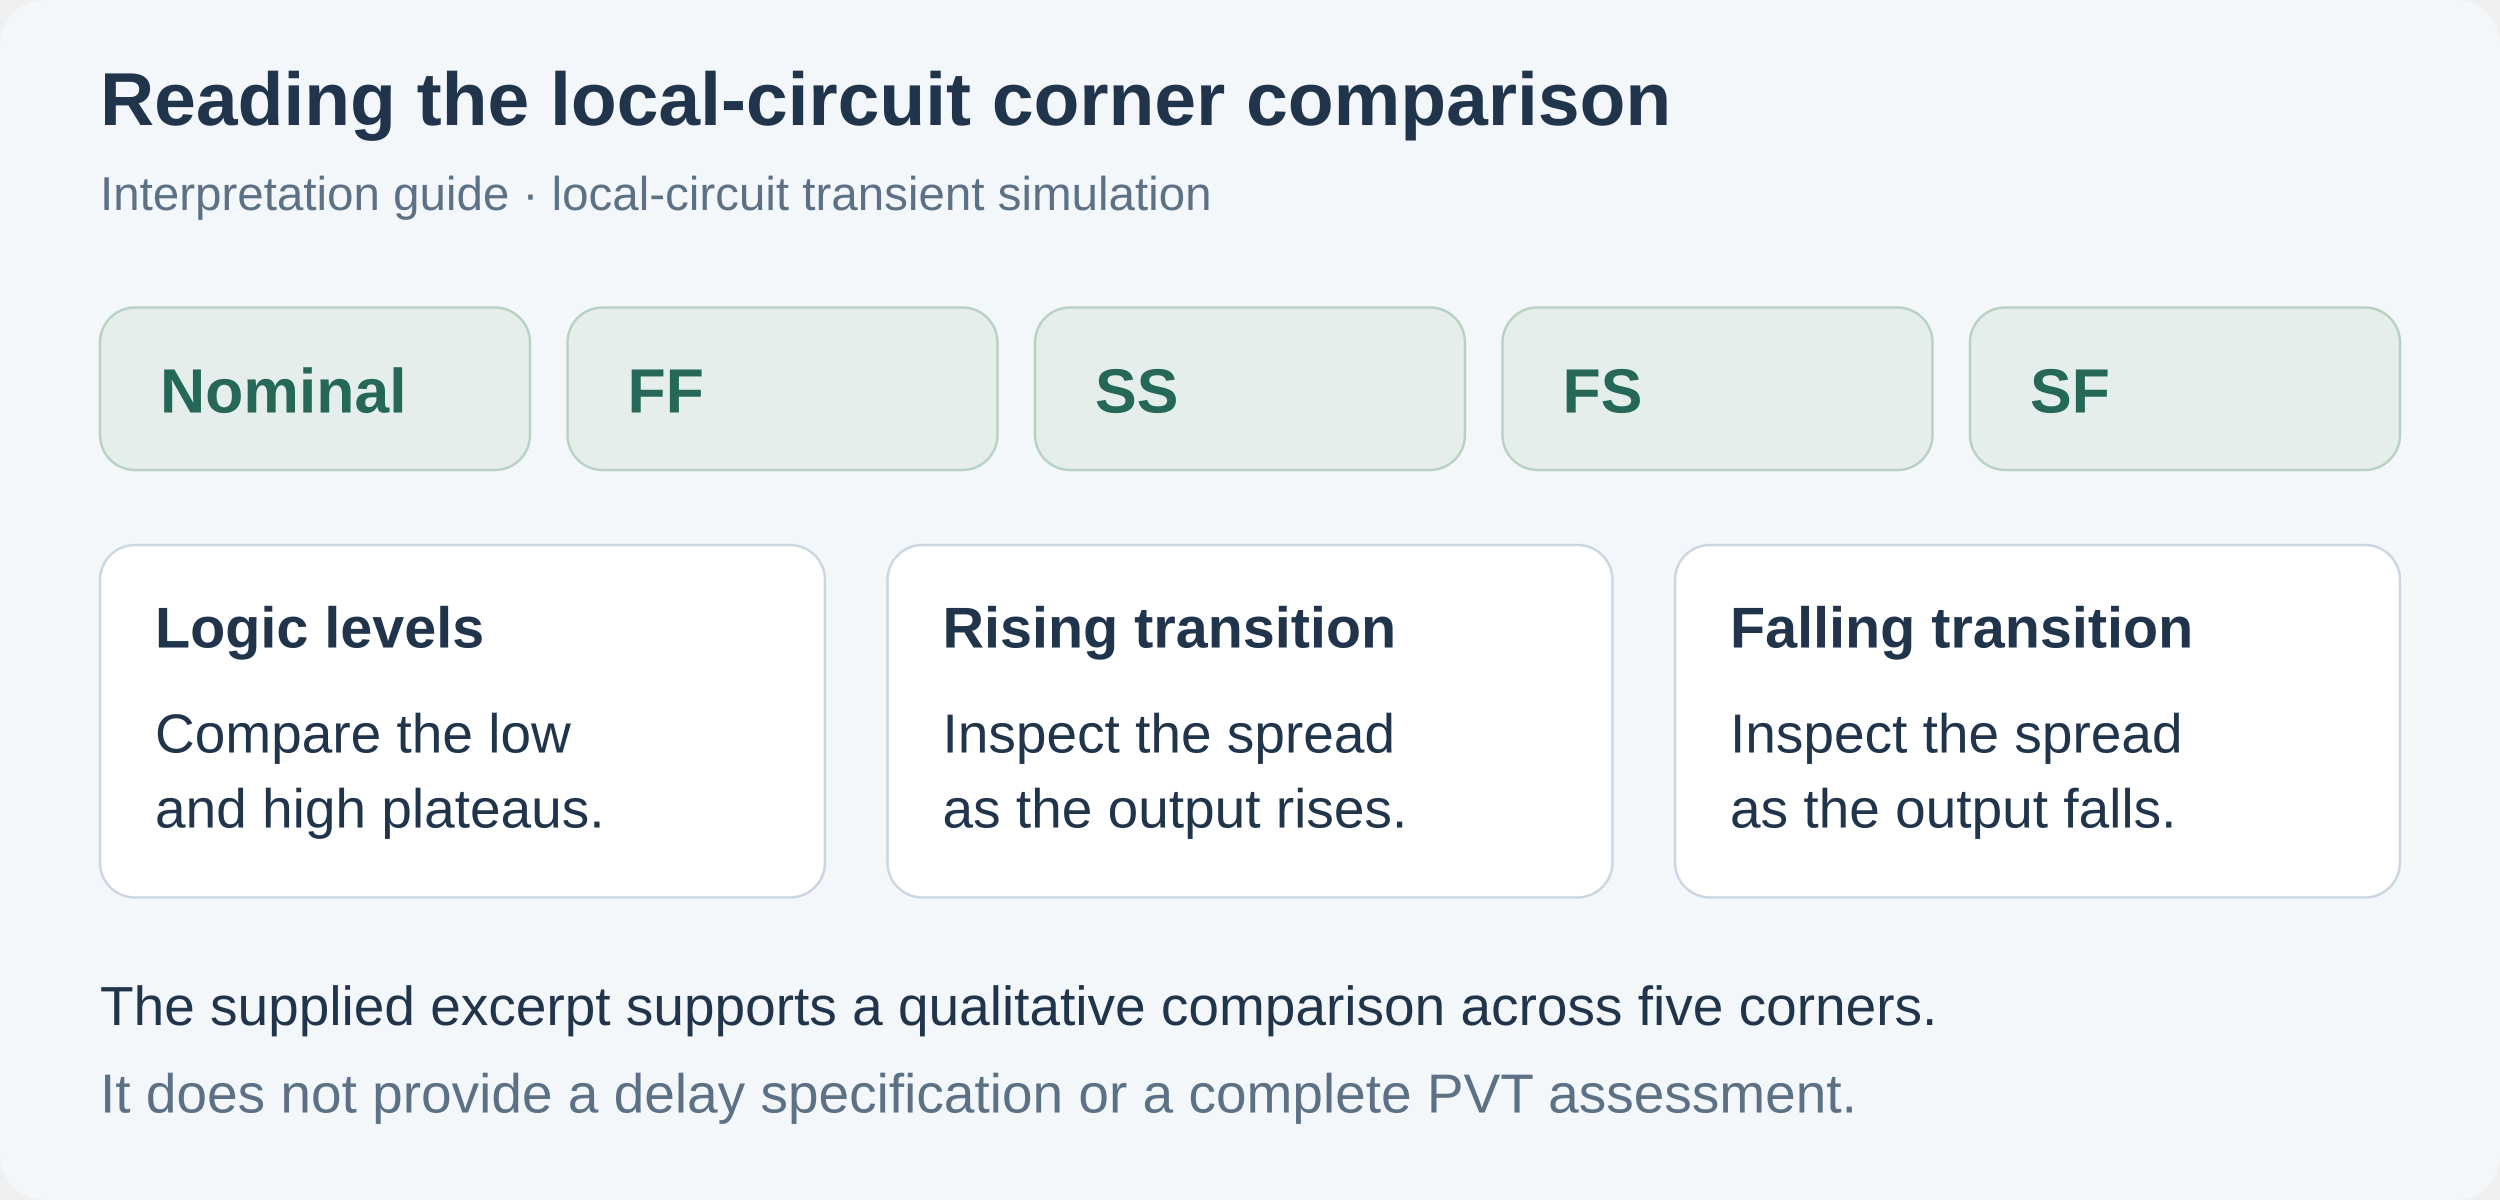
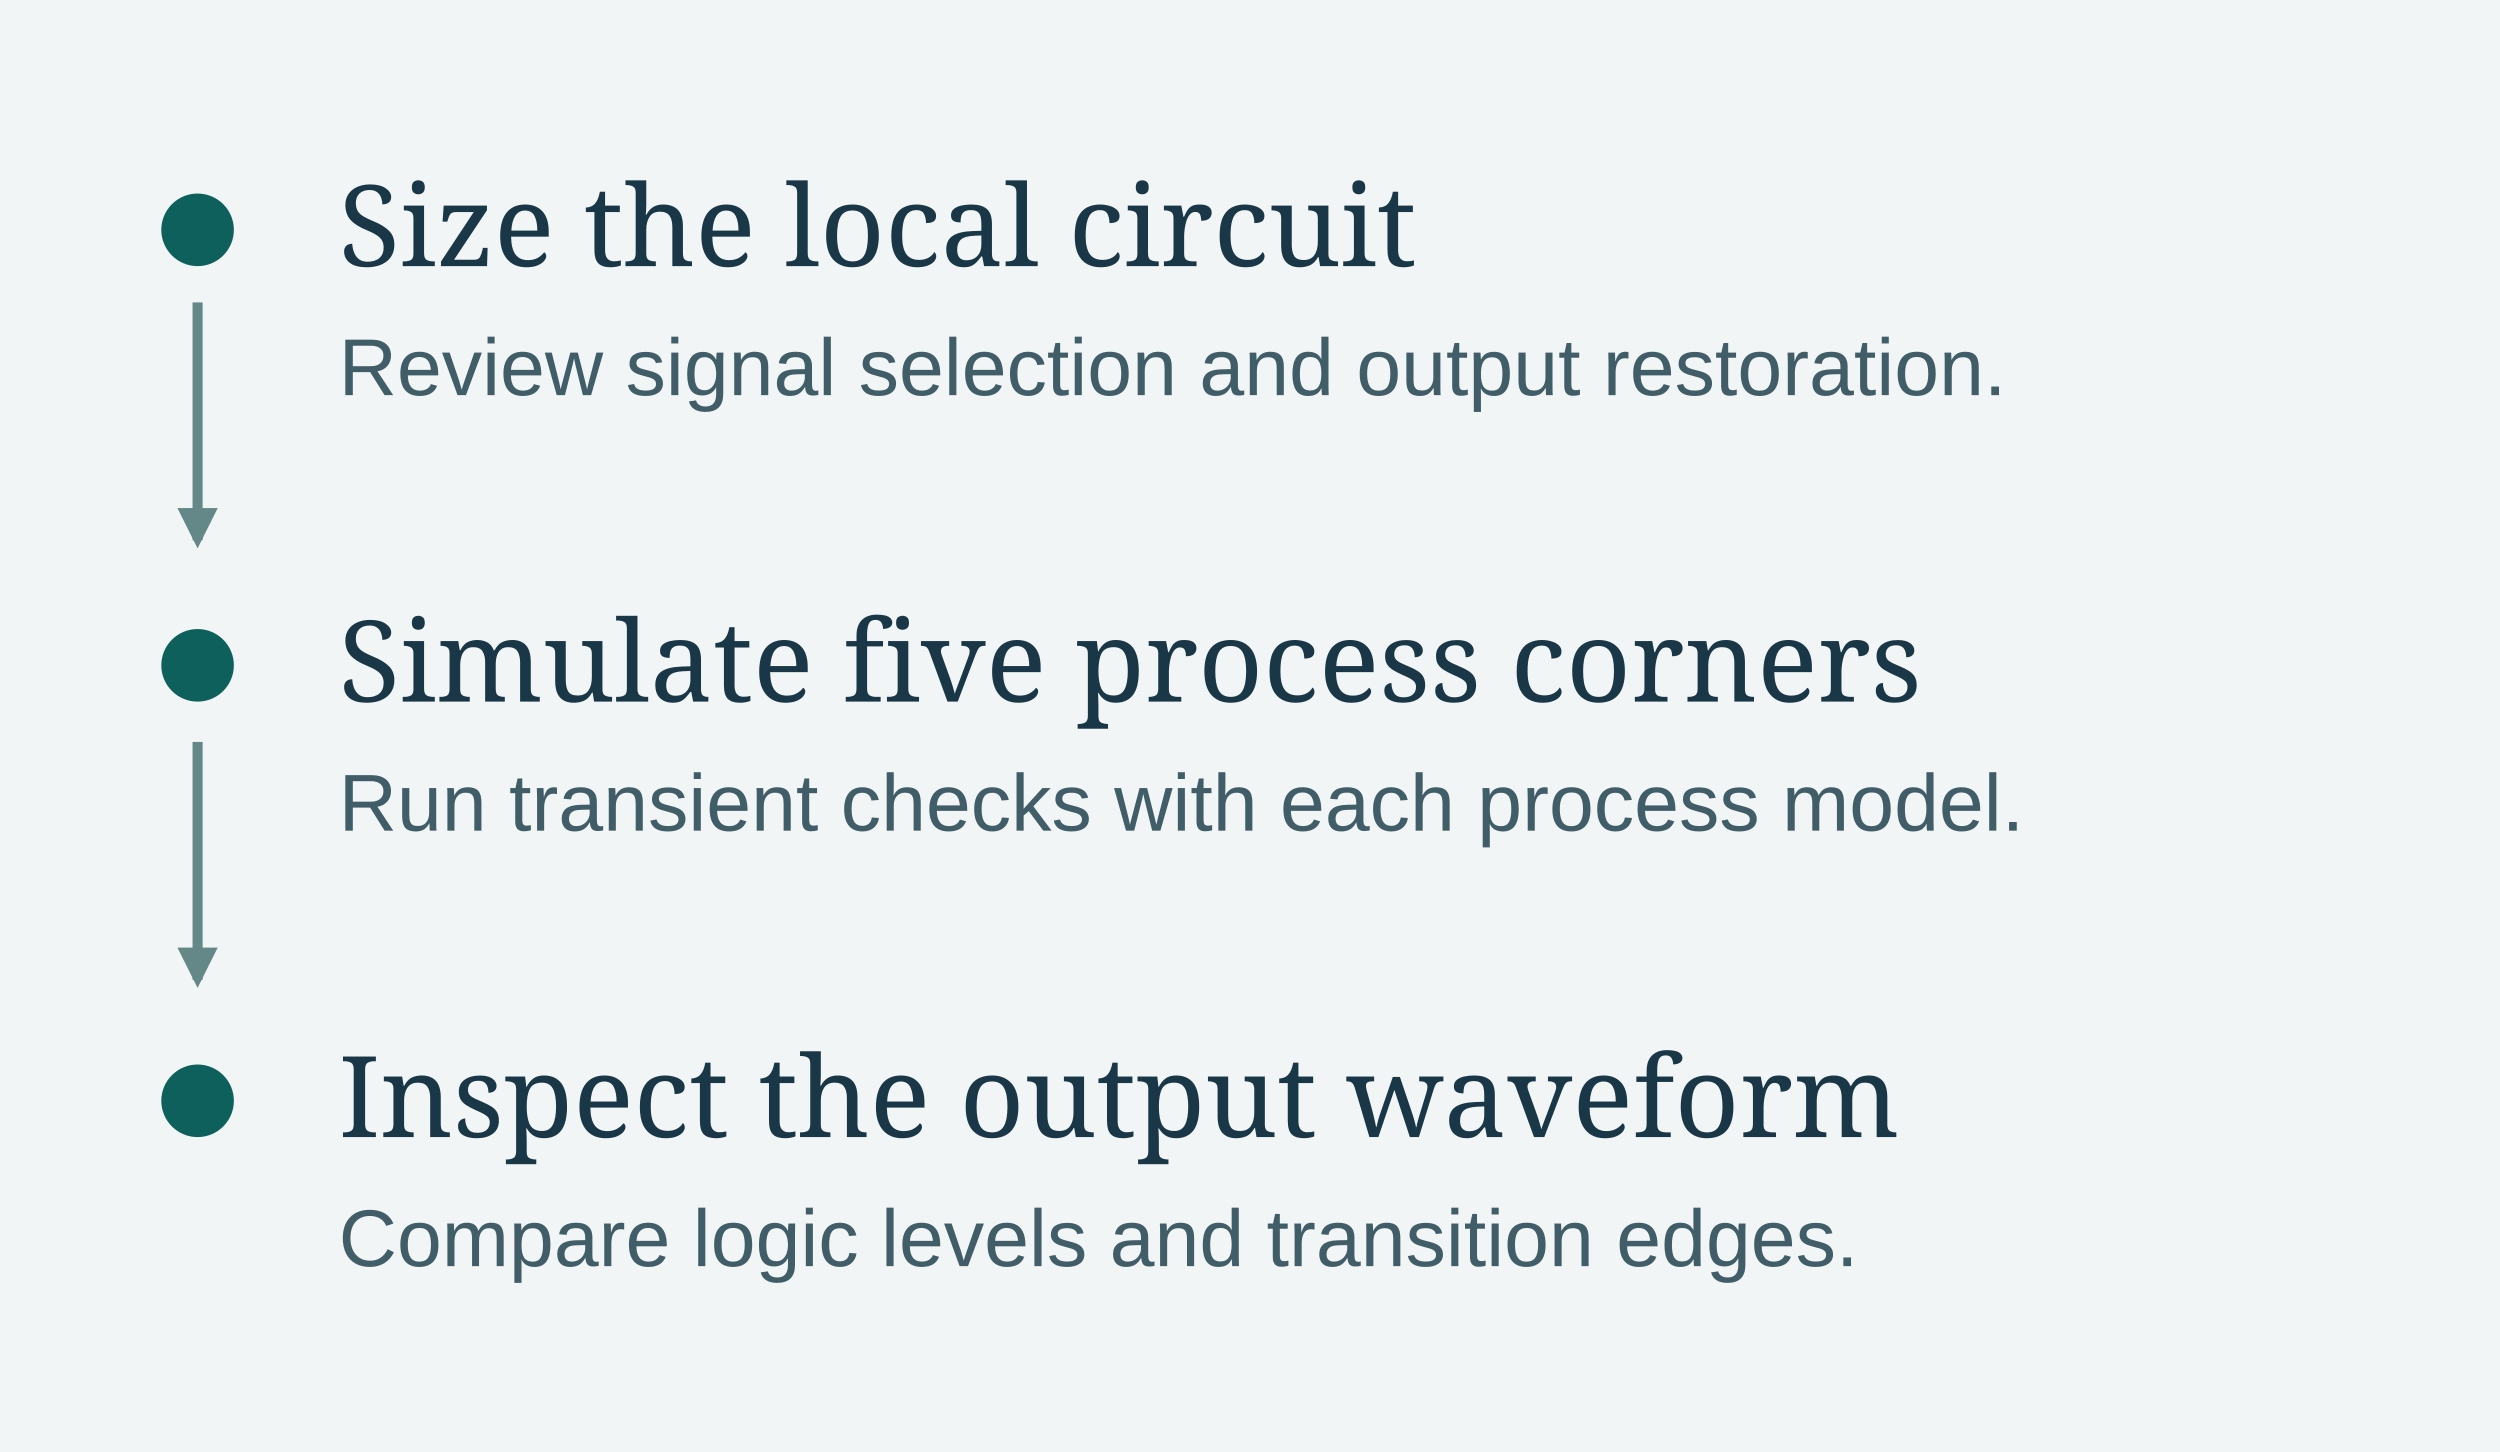
- <svg xmlns="http://www.w3.org/2000/svg" viewBox="0 0 1000 480" role="img" aria-labelledby="title desc">
+ <svg xmlns="http://www.w3.org/2000/svg" viewBox="0 0 620 360" role="img" aria-labelledby="title description">
  <defs>
-     <marker id="arrow" viewBox="0 0 10 10" refX="9" refY="5" markerWidth="7" markerHeight="7" orient="auto-start-reverse">
-       <path d="M0 0 L10 5 L0 10 Z" fill="#658099" />
+     <marker id="tip" viewBox="0 0 10 10" refX="8" refY="5" markerWidth="4" markerHeight="4" orient="auto">
+       <path fill="#638887" d="M0 0 10 5 0 10z" />
    </marker>
  </defs>
-   <rect width="1000" height="480" rx="18" fill="#f3f7fa" />
-   <g font-family="Arial, Helvetica, sans-serif">
-     <text x="40" y="50" font-size="30" fill="#20344b" font-weight="700">Reading the local-circuit corner comparison</text>
-     <text x="40" y="84" font-size="19" fill="#5c7186" font-weight="400">Interpretation guide · local-circuit transient simulation</text>
-     <rect x="40" y="123" width="172" height="65" rx="14" fill="#e5eeea" stroke="#b9d1c4" />
-     <text x="64" y="165" font-size="25" fill="#266858" font-weight="700">Nominal</text>
-     <rect x="227" y="123" width="172" height="65" rx="14" fill="#e5eeea" stroke="#b9d1c4" />
-     <text x="251" y="165" font-size="25" fill="#266858" font-weight="700">FF</text>
-     <rect x="414" y="123" width="172" height="65" rx="14" fill="#e5eeea" stroke="#b9d1c4" />
-     <text x="438" y="165" font-size="25" fill="#266858" font-weight="700">SS</text>
-     <rect x="601" y="123" width="172" height="65" rx="14" fill="#e5eeea" stroke="#b9d1c4" />
-     <text x="625" y="165" font-size="25" fill="#266858" font-weight="700">FS</text>
-     <rect x="788" y="123" width="172" height="65" rx="14" fill="#e5eeea" stroke="#b9d1c4" />
-     <text x="812" y="165" font-size="25" fill="#266858" font-weight="700">SF</text>
-     <rect x="40" y="218" width="290" height="141" rx="14" fill="#ffffff" stroke="#cad6e2" />
-     <text x="62" y="259" font-size="23" fill="#20344b" font-weight="700">Logic levels</text>
-     <text x="62" y="301" font-size="22" fill="#20344b" font-weight="400">Compare the low</text>
-     <text x="62" y="331" font-size="22" fill="#20344b" font-weight="400">and high plateaus.</text>
-     <rect x="355" y="218" width="290" height="141" rx="14" fill="#ffffff" stroke="#cad6e2" />
-     <text x="377" y="259" font-size="23" fill="#20344b" font-weight="700">Rising transition</text>
-     <text x="377" y="301" font-size="22" fill="#20344b" font-weight="400">Inspect the spread</text>
-     <text x="377" y="331" font-size="22" fill="#20344b" font-weight="400">as the output rises.</text>
-     <rect x="670" y="218" width="290" height="141" rx="14" fill="#ffffff" stroke="#cad6e2" />
-     <text x="692" y="259" font-size="23" fill="#20344b" font-weight="700">Falling transition</text>
-     <text x="692" y="301" font-size="22" fill="#20344b" font-weight="400">Inspect the spread</text>
-     <text x="692" y="331" font-size="22" fill="#20344b" font-weight="400">as the output falls.</text>
-     <text x="40" y="410" font-size="22" fill="#20344b" font-weight="400">The supplied excerpt supports a qualitative comparison across five corners.</text>
-     <text x="40" y="445" font-size="22" fill="#5c7186" font-weight="400">It does not provide a delay specification or a complete PVT assessment.</text>
+   <rect width="620" height="360" fill="#f1f5f5" />
+   <g stroke="#638887" stroke-width="2.5" marker-end="url(#tip)">
+     <path d="M49 75v59" />
+     <path d="M49 184v59" />
+   </g>
+   <g fill="#0d605b">
+     <circle cx="49" cy="57" r="9" />
+     <circle cx="49" cy="165" r="9" />
+     <circle cx="49" cy="273" r="9" />
+   </g>
+   <g fill="#1a3747" font-family="Georgia, serif" font-size="28">
+     <text x="84" y="66">Size the local circuit</text>
+     <text x="84" y="174">Simulate five process corners</text>
+     <text x="84" y="282">Inspect the output waveform</text>
+   </g>
+   <g fill="#405d68" font-family="Arial, sans-serif" font-size="20">
+     <text x="84" y="98">Review signal selection and output restoration.</text>
+     <text x="84" y="206">Run transient checks with each process model.</text>
+     <text x="84" y="314">Compare logic levels and transition edges.</text>
  </g>
</svg>
